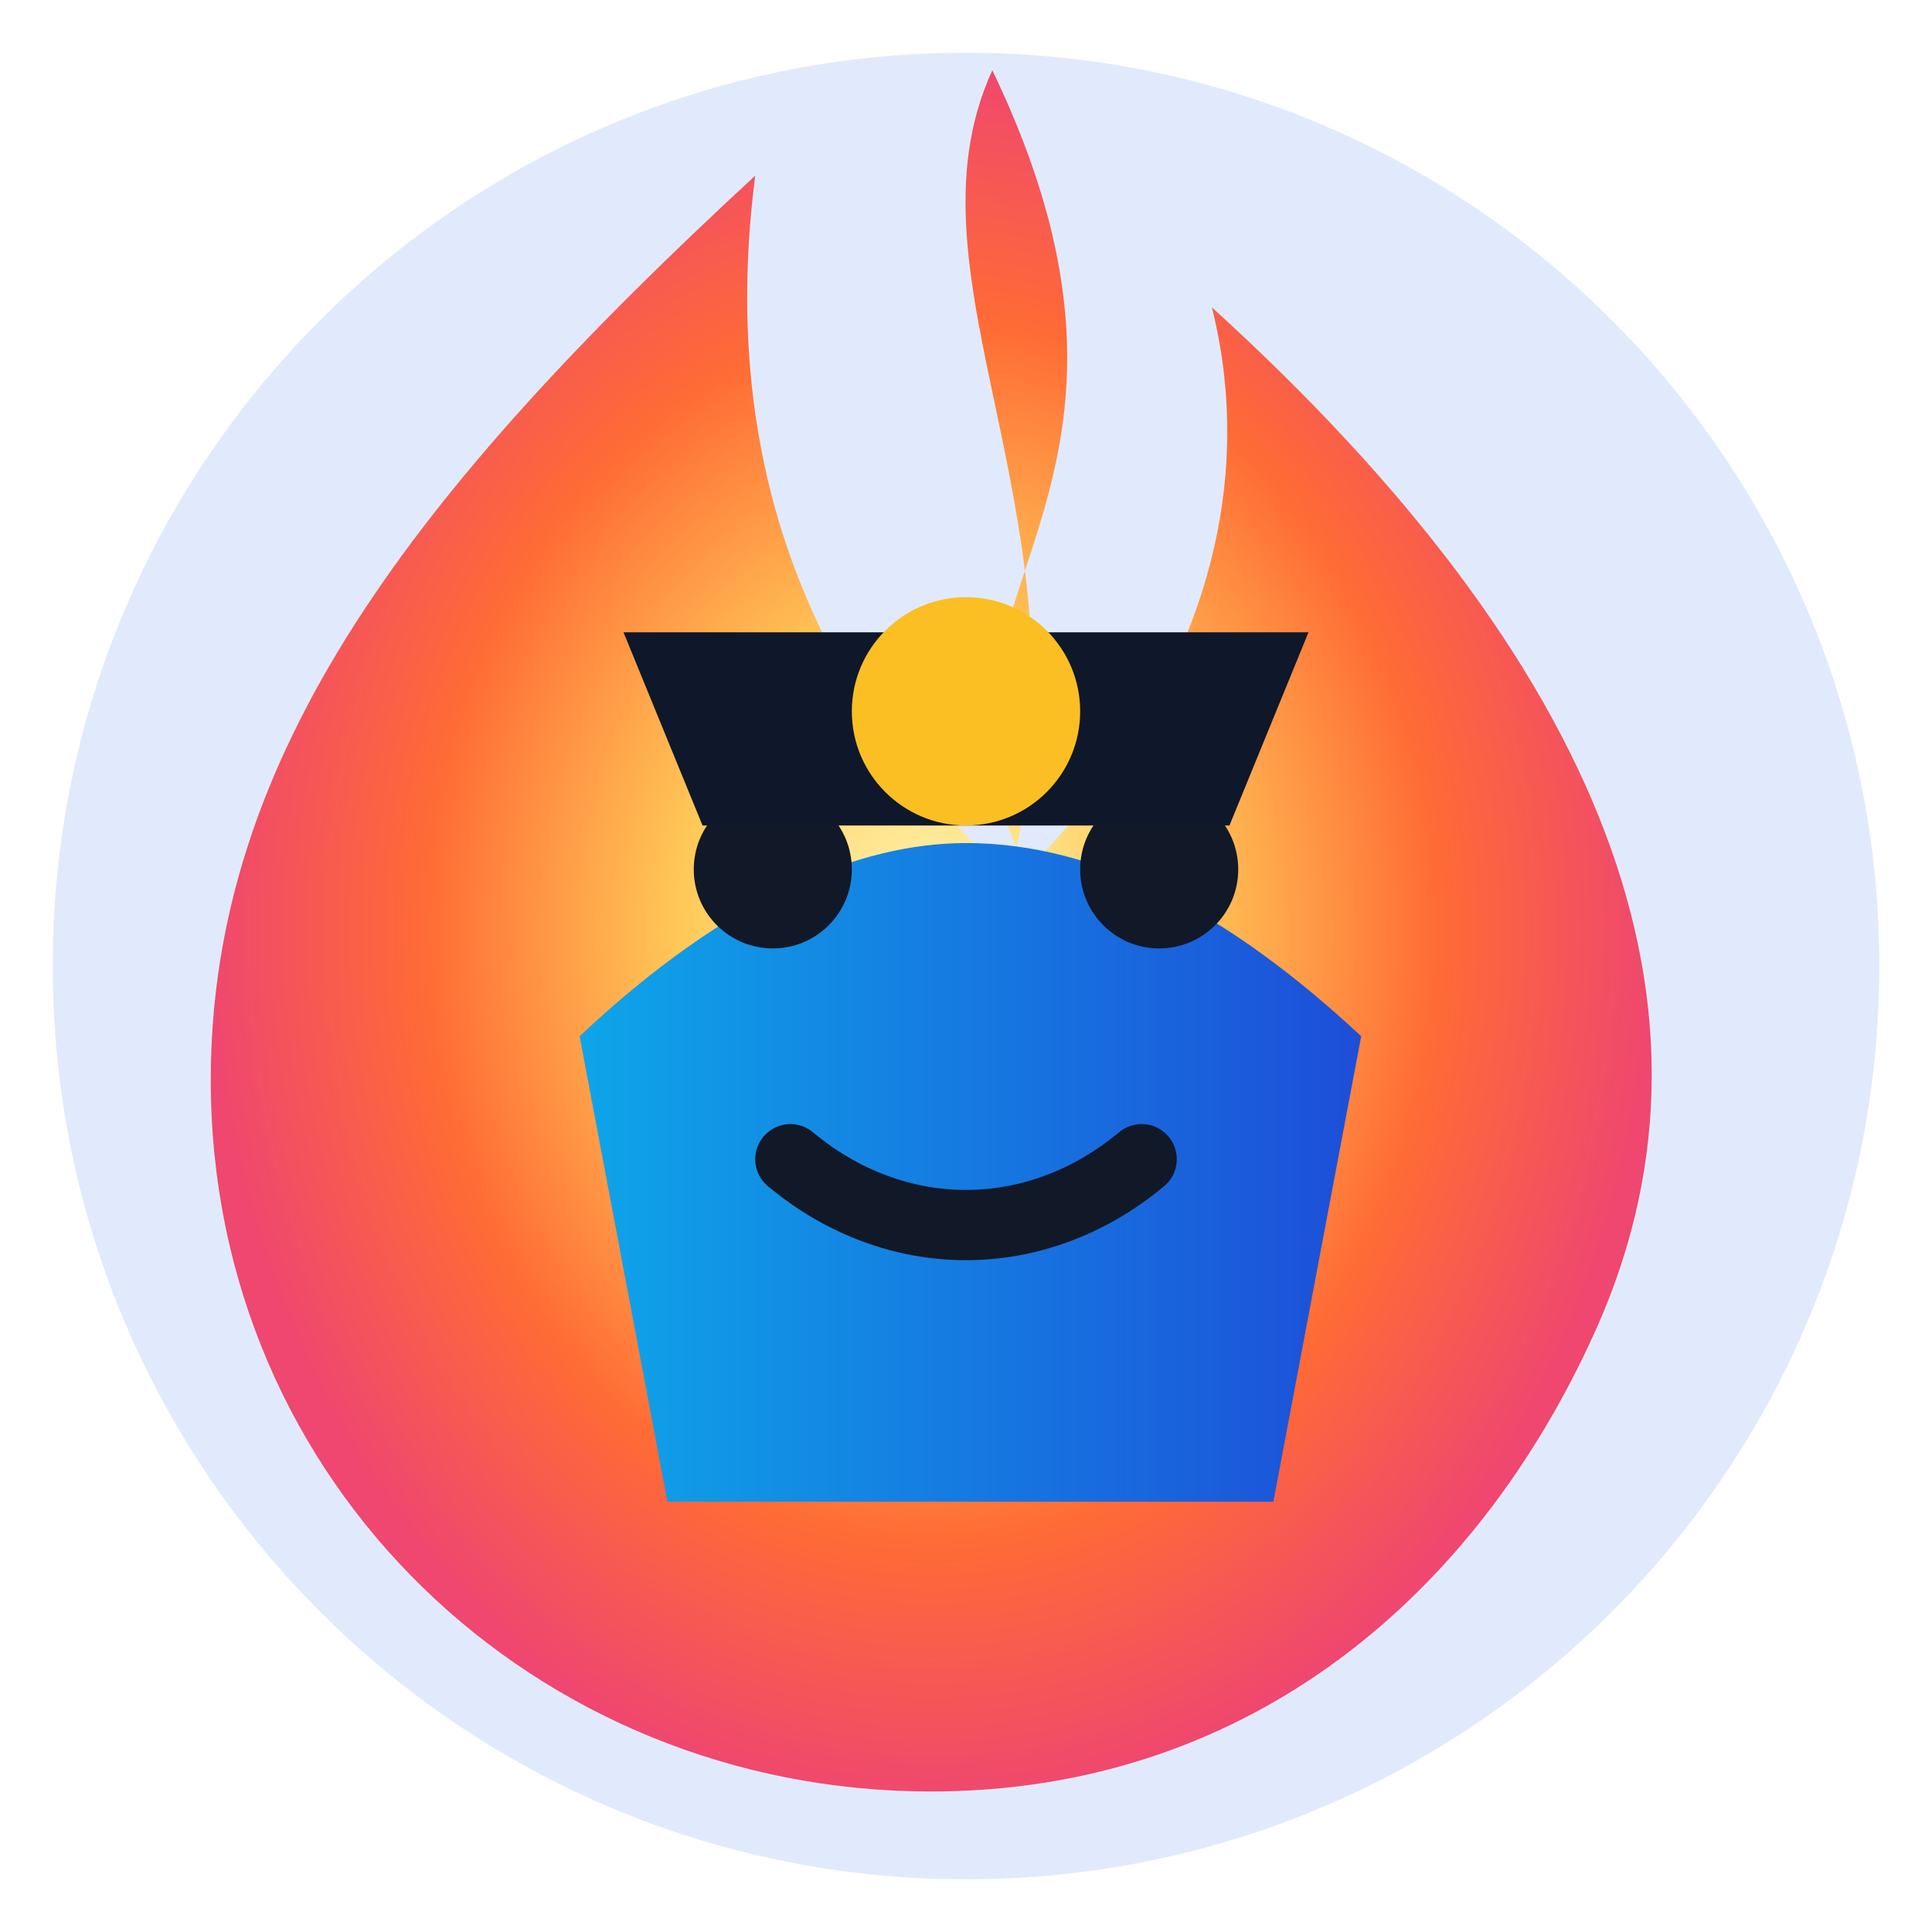
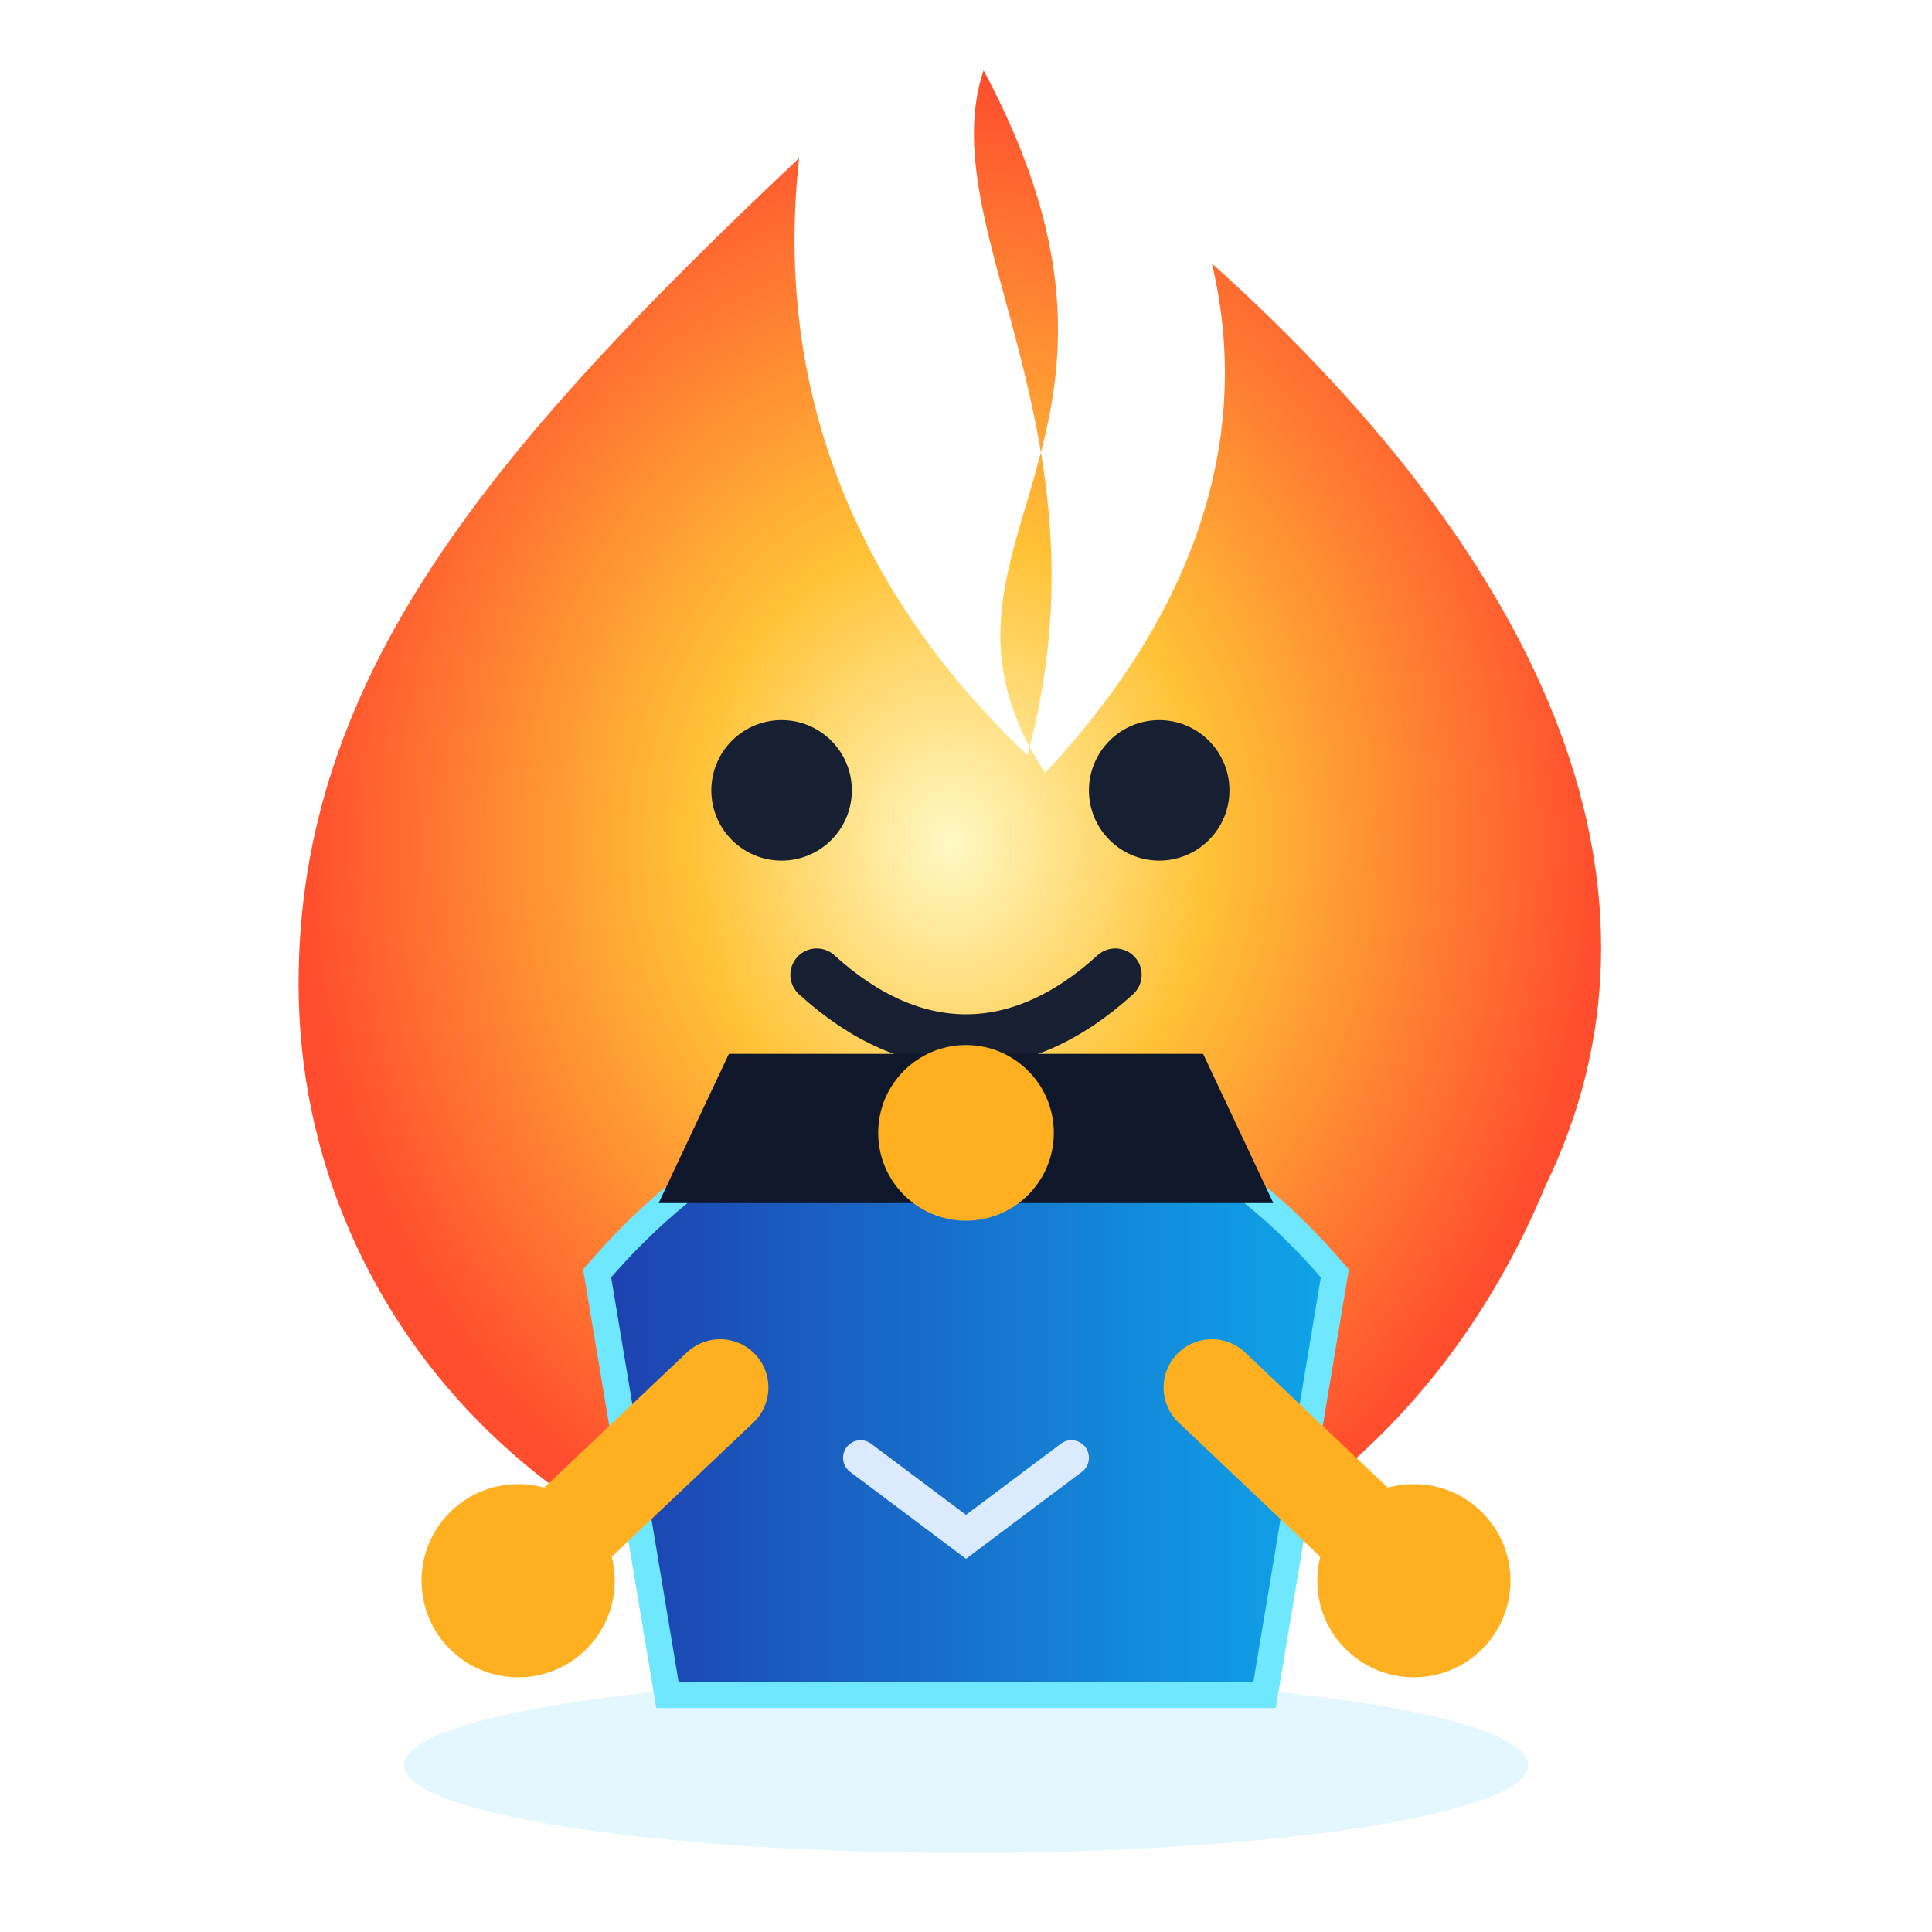
<svg xmlns="http://www.w3.org/2000/svg" viewBox="0 0 220 220">
  <defs>
-     <radialGradient id="g">
-       <stop stop-color="#fff7b2" />
-       <stop offset=".35" stop-color="#ffc857" />
-       <stop offset=".7" stop-color="#ff6b35" />
-       <stop offset="1" stop-color="#ef476f" />
+     <radialGradient id="f">
+       <stop stop-color="#fff9c4" />
+       <stop offset=".4" stop-color="#ffc236" />
+       <stop offset="1" stop-color="#ff4d2e" />
    </radialGradient>
-     <linearGradient id="b" x1="0" x2="1">
-       <stop stop-color="#0ea5e9" />
-       <stop offset="1" stop-color="#1d4ed8" />
+     <linearGradient id="a" x1="0" x2="1">
+       <stop stop-color="#1e40af" />
+       <stop offset="1" stop-color="#0ea5e9" />
    </linearGradient>
  </defs>
-   <circle cx="110" cy="110" r="104" fill="#2563eb22" />
-   <path fill="url(#g)" d="M113 8c24 50-12 61 4 91 17-17 27-40 21-64 44 40 61 80 43 118-14 30-40 51-75 51-45 0-82-35-82-81 0-37 23-67 62-103-4 31 5 58 29 80 10-41-13-68-2-92Z" />
-   <path fill="url(#b)" d="M66 118c17-16 32-22 44-22 15 0 30 8 45 22l-10 53H76Z" />
-   <circle cx="88" cy="99" r="9" fill="#111827" />
-   <circle cx="132" cy="99" r="9" fill="#111827" />
-   <path d="M90 132c12 10 28 10 40 0" fill="none" stroke="#111827" stroke-width="8" stroke-linecap="round" />
-   <path d="M71 72h78l-9 22H80Z" fill="#0f172a" />
-   <circle cx="110" cy="81" r="13" fill="#fbbf24" />
+   <ellipse cx="110" cy="201" rx="64" ry="10" fill="#38bdf822" />
+   <path fill="url(#f)" d="M112 8c23 43-10 54 7 80 16-17 24-37 19-58 39 35 54 72 38 105-12 29-37 49-68 49-41 0-74-32-74-72 0-35 22-61 57-94-3 27 7 50 26 68 10-37-11-60-5-78Z" />
+   <circle cx="89" cy="90" r="8" fill="#172033" />
+   <circle cx="132" cy="90" r="8" fill="#172033" />
+   <path d="M93 111c11 10 23 10 34 0" fill="none" stroke="#172033" stroke-width="6" stroke-linecap="round" />
+   <path d="M68 145c12-14 26-21 42-21s30 7 42 21l-8 48H76Z" fill="url(#a)" stroke="#6ee7ff" stroke-width="3" />
+   <path d="M75 137h70l-8-17H83Z" fill="#0f172a" />
+   <circle cx="110" cy="129" r="10" fill="#ffb020" />
+   <path d="M82 158l-19 18M138 158l19 18" stroke="#ffb020" stroke-width="11" stroke-linecap="round" />
+   <circle cx="59" cy="180" r="11" fill="#ffb020" />
+   <circle cx="161" cy="180" r="11" fill="#ffb020" />
+   <path d="M98 166l12 9 12-9" fill="none" stroke="#dbeafe" stroke-width="4" stroke-linecap="round" />
</svg>
